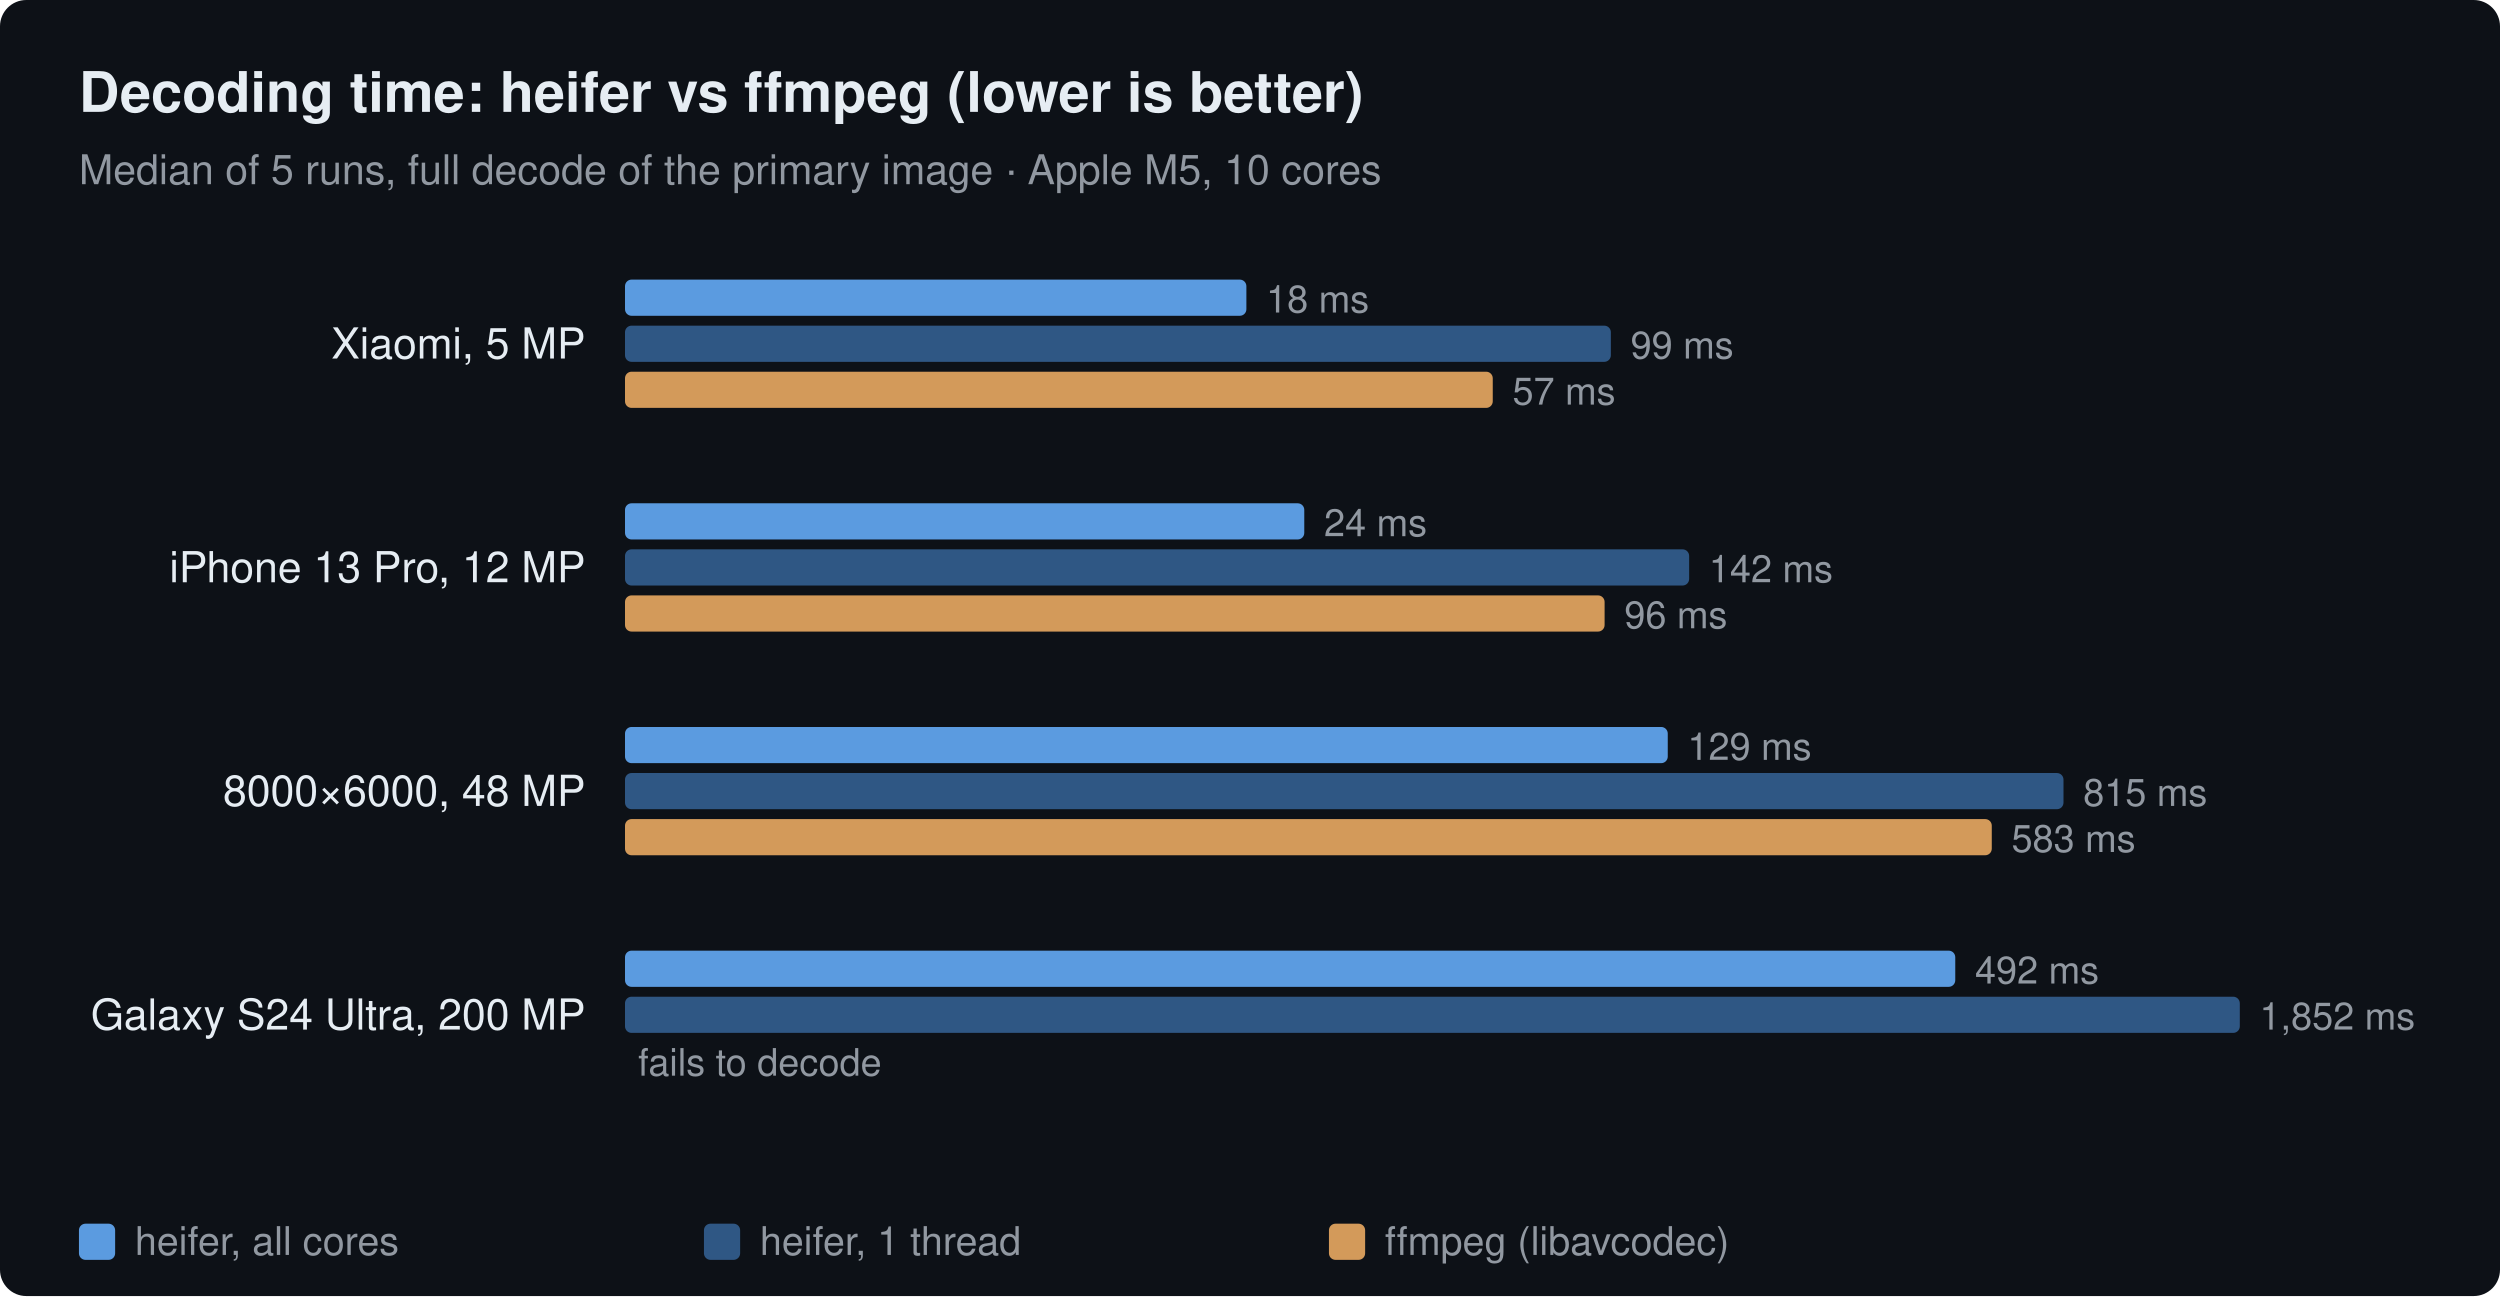
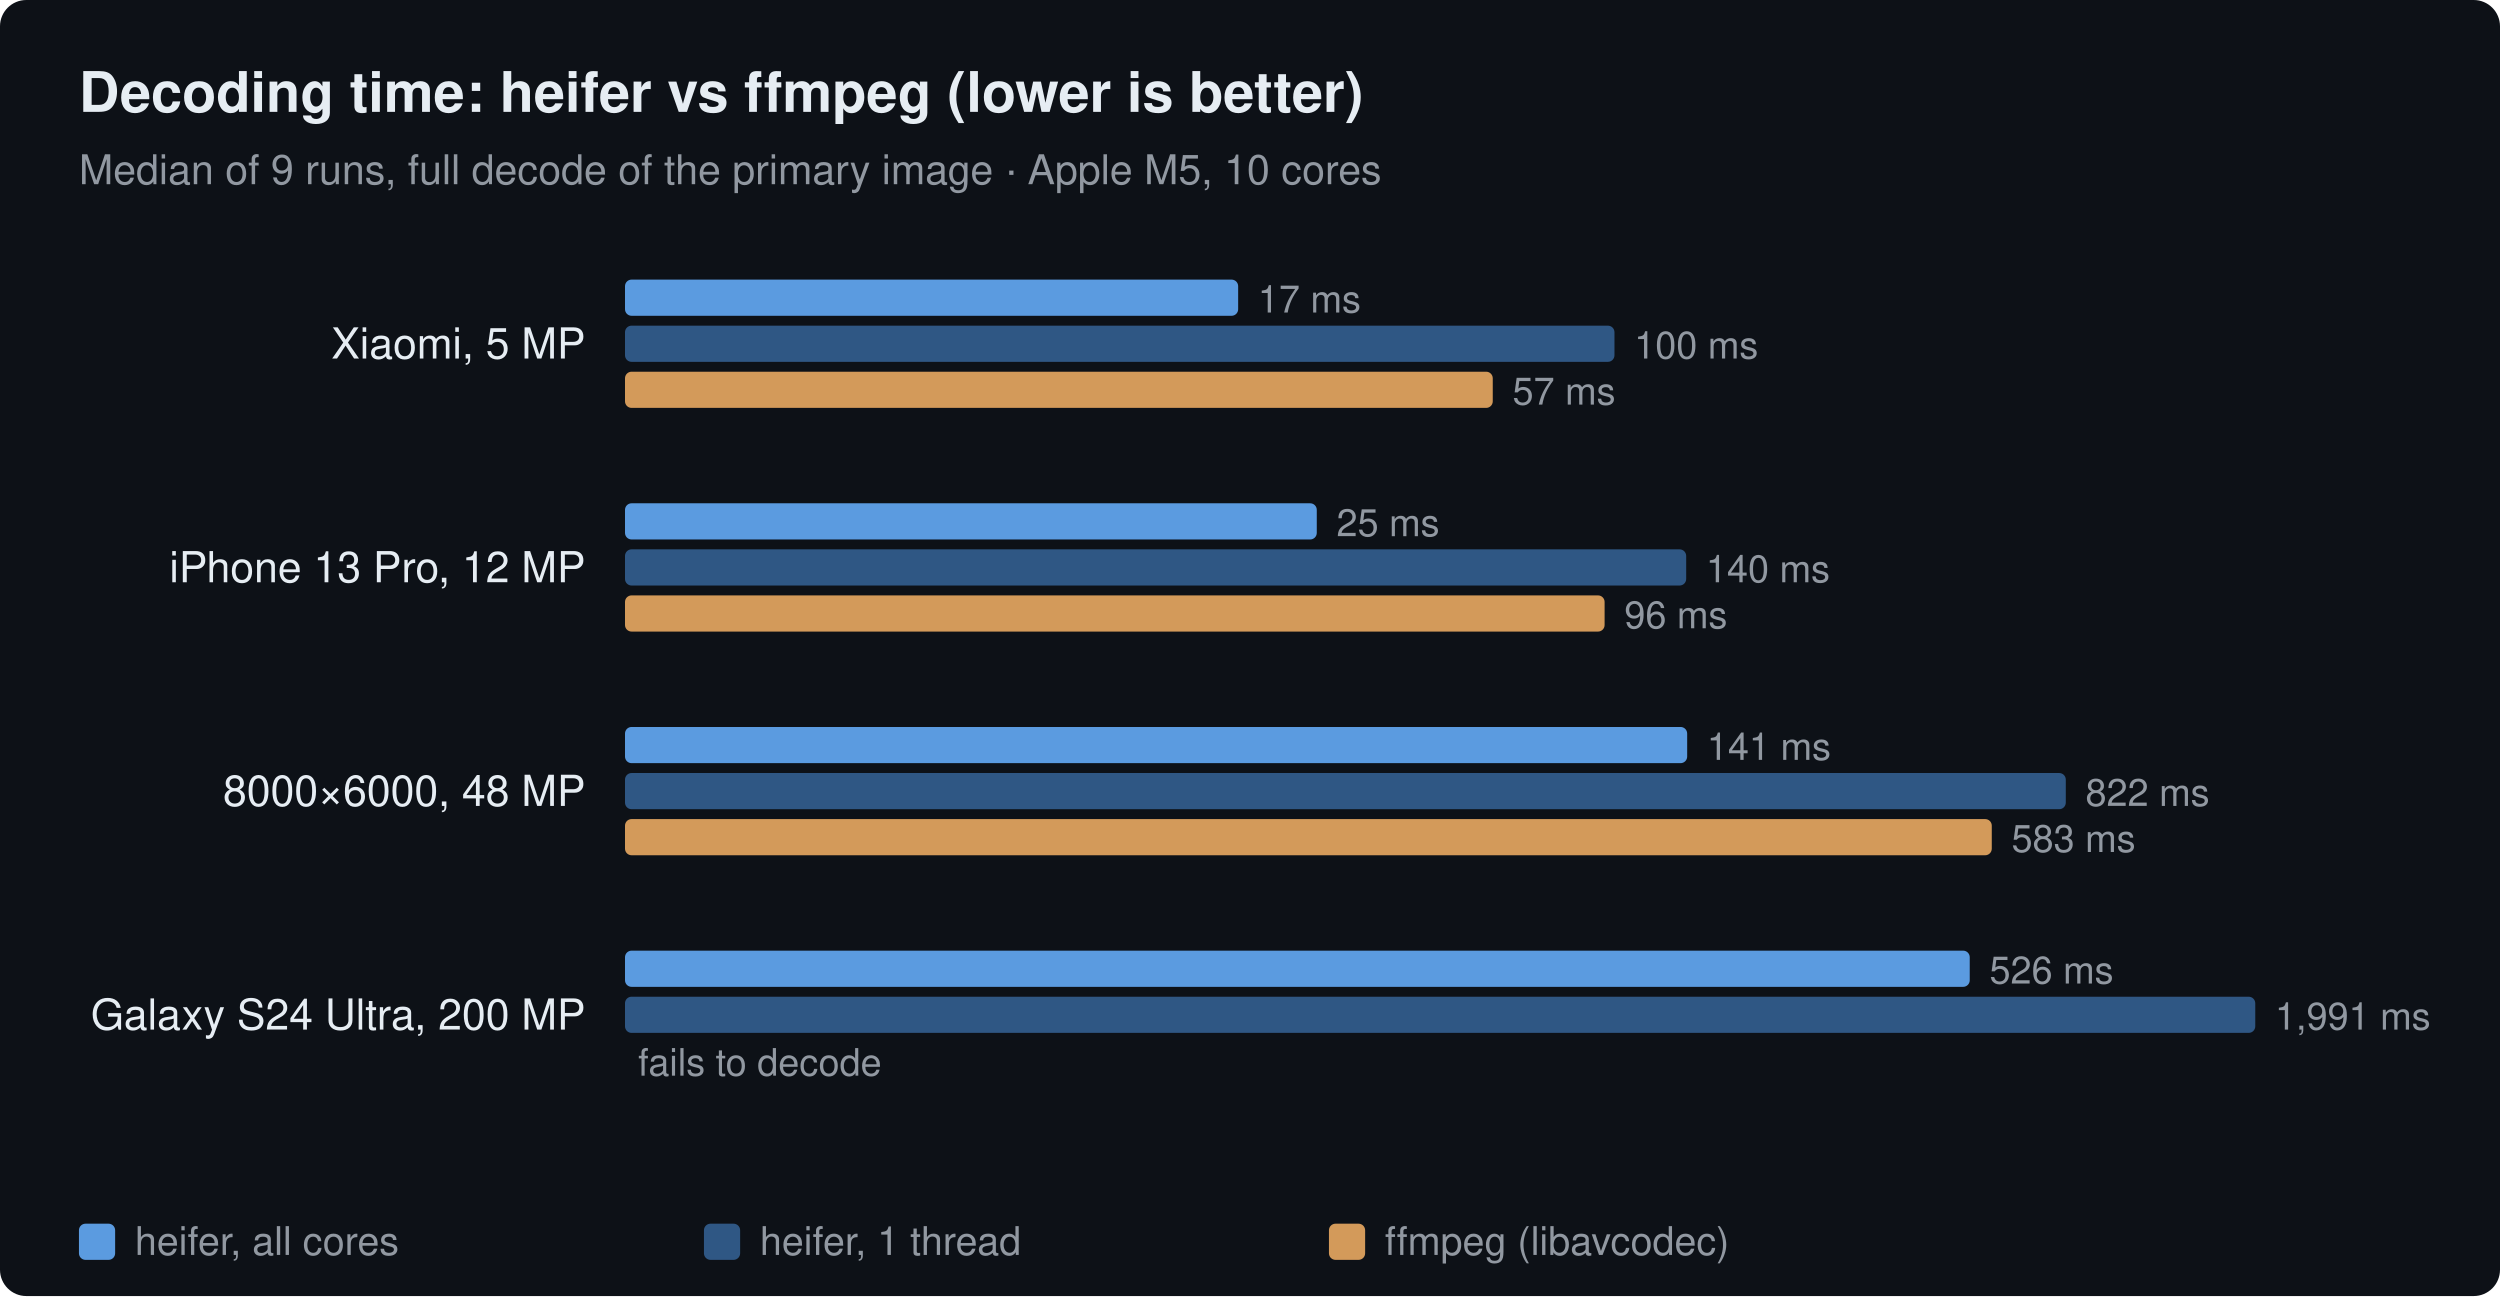
<svg xmlns="http://www.w3.org/2000/svg" width="760" height="394" viewBox="0 0 760 394" font-family="-apple-system,BlinkMacSystemFont,Segoe UI,Helvetica,Arial,sans-serif">
  <rect width="100%" height="100%" rx="8" fill="#0d1117" />
  <text x="24" y="34" font-size="17" font-weight="600" fill="#e6edf3">Decoding time: heifer vs ffmpeg (lower is better)</text>
-   <text x="24" y="56" font-size="12.5" fill="#9198a1">Median of 5 runs, full decode of the primary image · Apple M5, 10 cores</text>
+   <text x="24" y="56" font-size="12.5" fill="#9198a1">Median of 9 runs, full decode of the primary image · Apple M5, 10 cores</text>
  <rect x="24" y="372" width="11" height="11" rx="2" fill="#5b9be0" />
  <text x="41" y="381.5" font-size="12" fill="#9198a1">heifer, all cores</text>
  <rect x="214" y="372" width="11" height="11" rx="2" fill="#2f5784" />
  <text x="231" y="381.5" font-size="12" fill="#9198a1">heifer, 1 thread</text>
  <rect x="404" y="372" width="11" height="11" rx="2" fill="#d39a5a" />
  <text x="421" y="381.5" font-size="12" fill="#9198a1">ffmpeg (libavcodec)</text>
  <text x="178" y="109.0" font-size="13" text-anchor="end" fill="#e6edf3">Xiaomi, 5 MP</text>
-   <rect x="190" y="85" width="188.9" height="11" rx="2" fill="#5b9be0" />
-   <text x="384.9" y="95" font-size="11.5" fill="#9198a1">18 ms</text>
-   <rect x="190" y="99" width="299.7" height="11" rx="2" fill="#2f5784" />
-   <text x="495.7" y="109" font-size="11.5" fill="#9198a1">99 ms</text>
+   <rect x="190" y="85" width="186.4" height="11" rx="2" fill="#5b9be0" />
+   <text x="382.4" y="95" font-size="11.5" fill="#9198a1">17 ms</text>
+   <rect x="190" y="99" width="300.8" height="11" rx="2" fill="#2f5784" />
+   <text x="496.8" y="109" font-size="11.5" fill="#9198a1">100 ms</text>
  <rect x="190" y="113" width="263.8" height="11" rx="2" fill="#d39a5a" />
  <text x="459.8" y="123" font-size="11.5" fill="#9198a1">57 ms</text>
  <text x="178" y="177.0" font-size="13" text-anchor="end" fill="#e6edf3">iPhone 13 Pro, 12 MP</text>
-   <rect x="190" y="153" width="206.5" height="11" rx="2" fill="#5b9be0" />
-   <text x="402.5" y="163" font-size="11.5" fill="#9198a1">24 ms</text>
-   <rect x="190" y="167" width="323.5" height="11" rx="2" fill="#2f5784" />
-   <text x="519.5" y="177" font-size="11.5" fill="#9198a1">142 ms</text>
+   <rect x="190" y="153" width="210.3" height="11" rx="2" fill="#5b9be0" />
+   <text x="406.3" y="163" font-size="11.5" fill="#9198a1">25 ms</text>
+   <rect x="190" y="167" width="322.6" height="11" rx="2" fill="#2f5784" />
+   <text x="518.6" y="177" font-size="11.5" fill="#9198a1">140 ms</text>
  <rect x="190" y="181" width="297.8" height="11" rx="2" fill="#d39a5a" />
  <text x="493.8" y="191" font-size="11.5" fill="#9198a1">96 ms</text>
  <text x="178" y="245.0" font-size="13" text-anchor="end" fill="#e6edf3">8000×6000, 48 MP</text>
-   <rect x="190" y="221" width="317.0" height="11" rx="2" fill="#5b9be0" />
-   <text x="513.0" y="231" font-size="11.5" fill="#9198a1">129 ms</text>
-   <rect x="190" y="235" width="437.3" height="11" rx="2" fill="#2f5784" />
-   <text x="633.3" y="245" font-size="11.5" fill="#9198a1">815 ms</text>
+   <rect x="190" y="221" width="322.9" height="11" rx="2" fill="#5b9be0" />
+   <text x="518.9" y="231" font-size="11.5" fill="#9198a1">141 ms</text>
+   <rect x="190" y="235" width="438.0" height="11" rx="2" fill="#2f5784" />
+   <text x="634.0" y="245" font-size="11.5" fill="#9198a1">822 ms</text>
  <rect x="190" y="249" width="415.5" height="11" rx="2" fill="#d39a5a" />
  <text x="611.5" y="259" font-size="11.5" fill="#9198a1">583 ms</text>
  <text x="178" y="313.0" font-size="13" text-anchor="end" fill="#e6edf3">Galaxy S24 Ultra, 200 MP</text>
-   <rect x="190" y="289" width="404.4" height="11" rx="2" fill="#5b9be0" />
-   <text x="600.4" y="299" font-size="11.5" fill="#9198a1">492 ms</text>
-   <rect x="190" y="303" width="490.9" height="11" rx="2" fill="#2f5784" />
-   <text x="686.9" y="313" font-size="11.5" fill="#9198a1">1,852 ms</text>
+   <rect x="190" y="289" width="408.8" height="11" rx="2" fill="#5b9be0" />
+   <text x="604.8" y="299" font-size="11.5" fill="#9198a1">526 ms</text>
+   <rect x="190" y="303" width="495.6" height="11" rx="2" fill="#2f5784" />
+   <text x="691.6" y="313" font-size="11.5" fill="#9198a1">1,991 ms</text>
  <text x="194" y="327" font-size="11.5" fill="#9198a1">fails to decode</text>
</svg>
